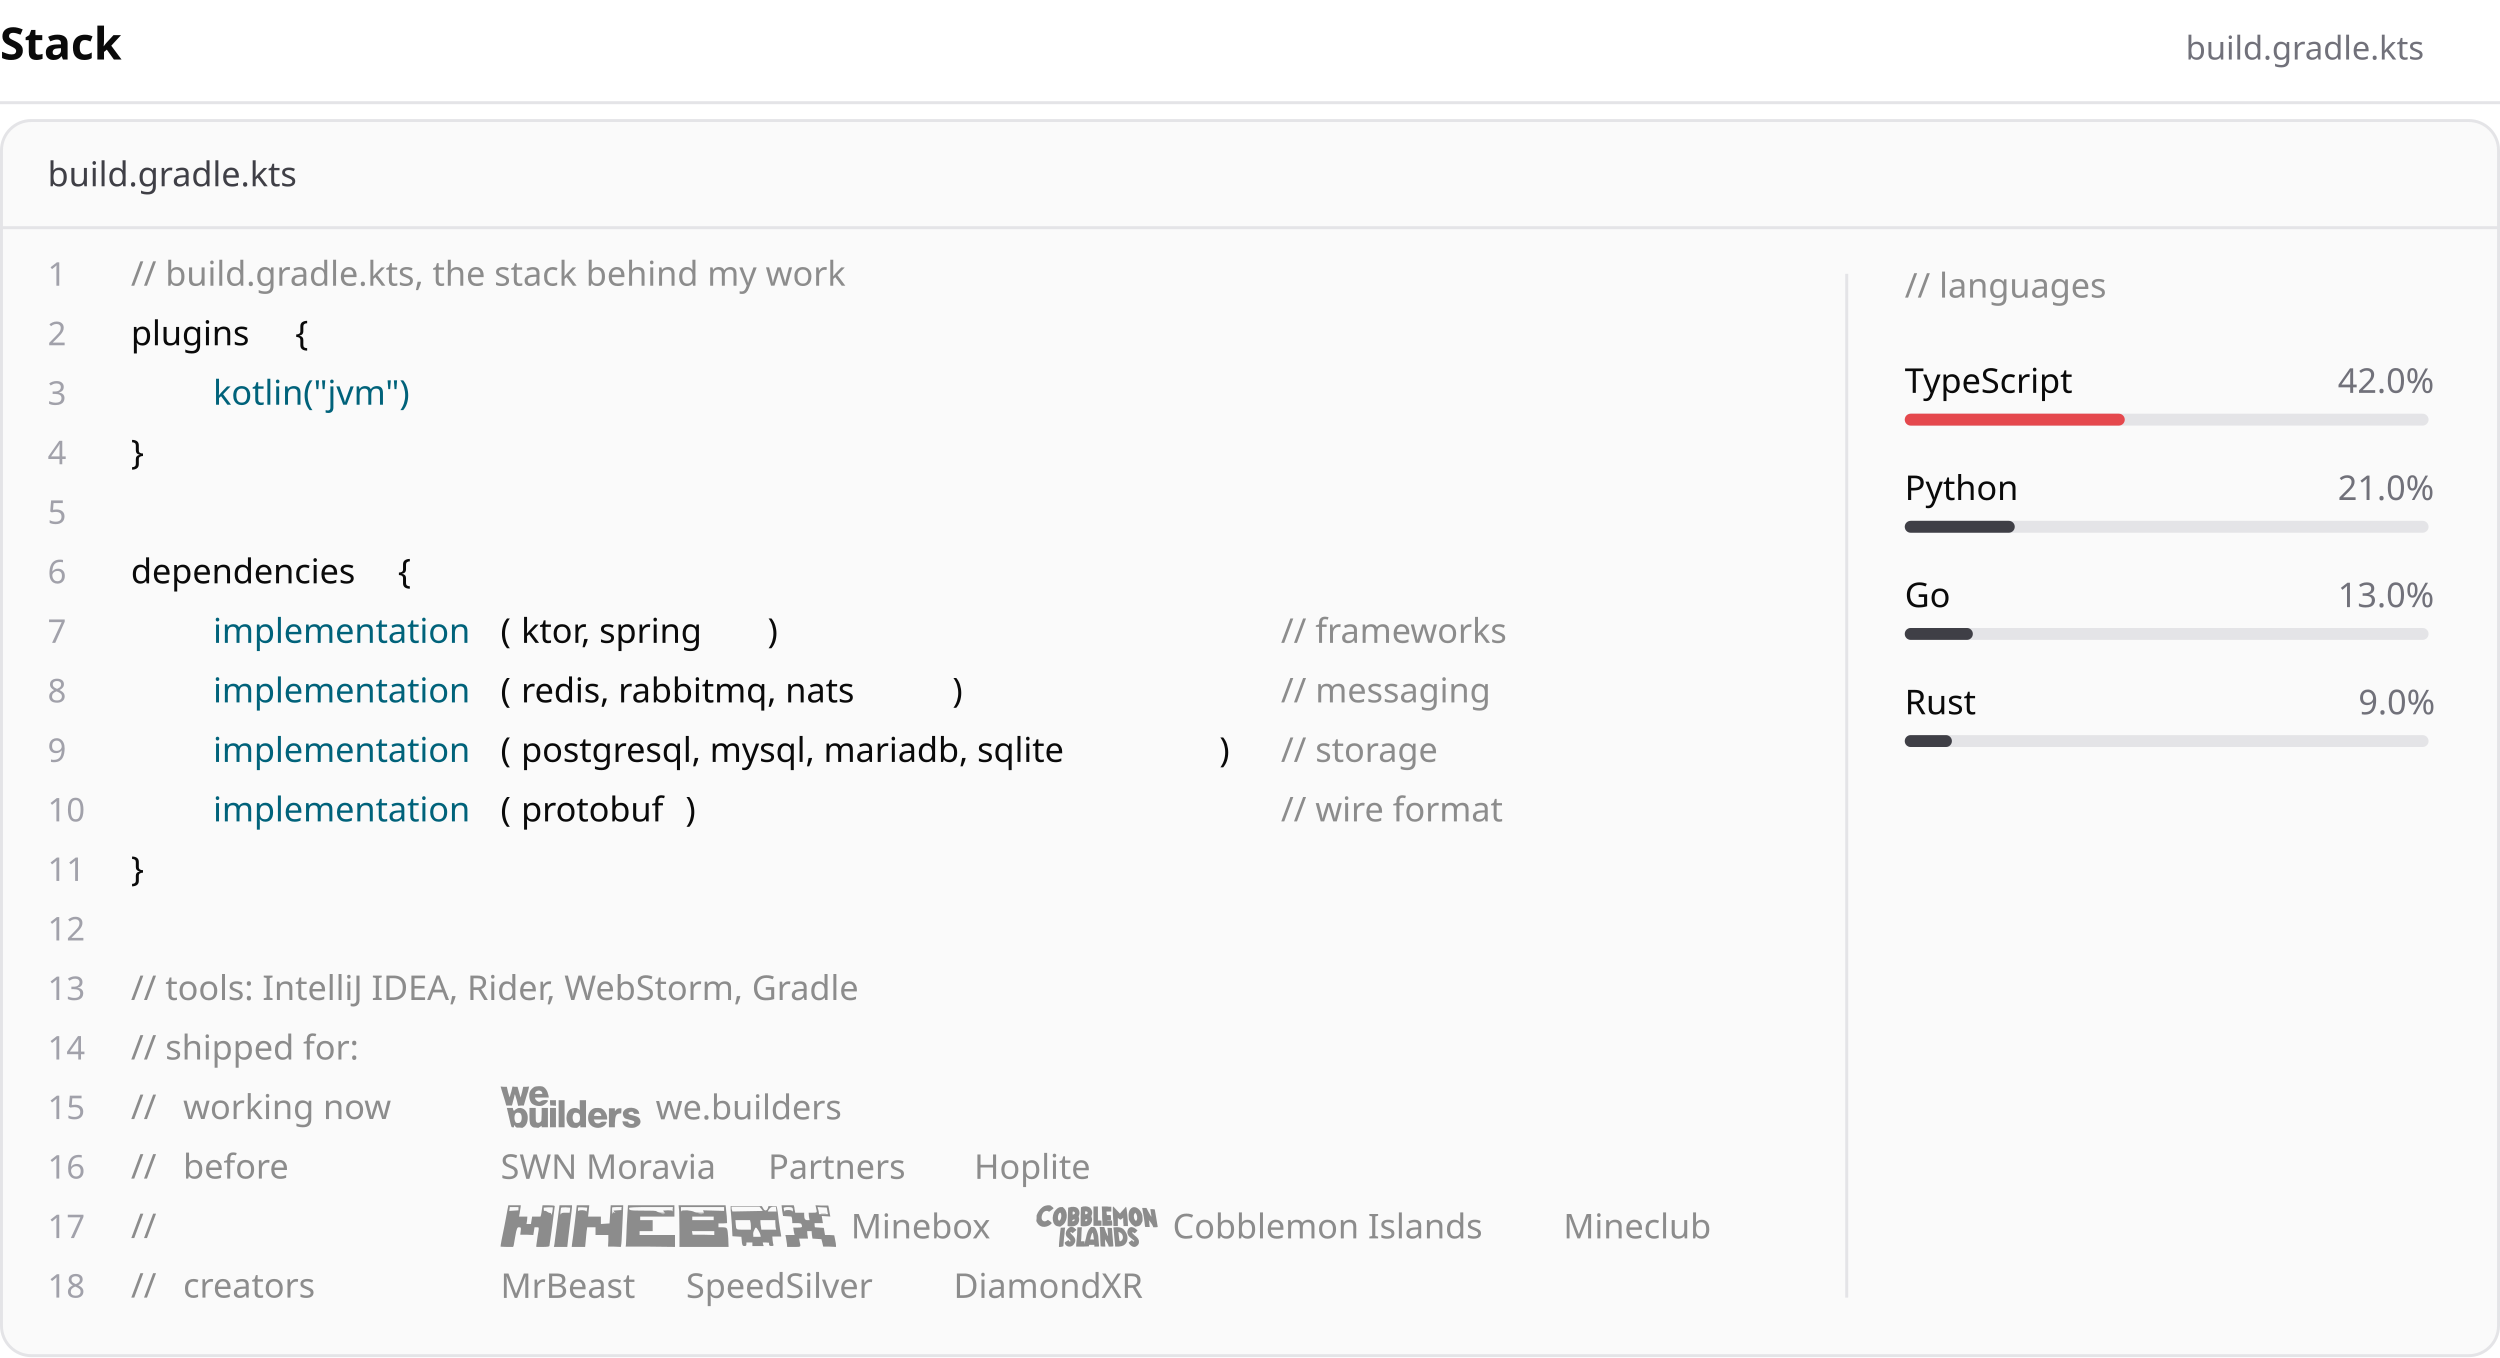
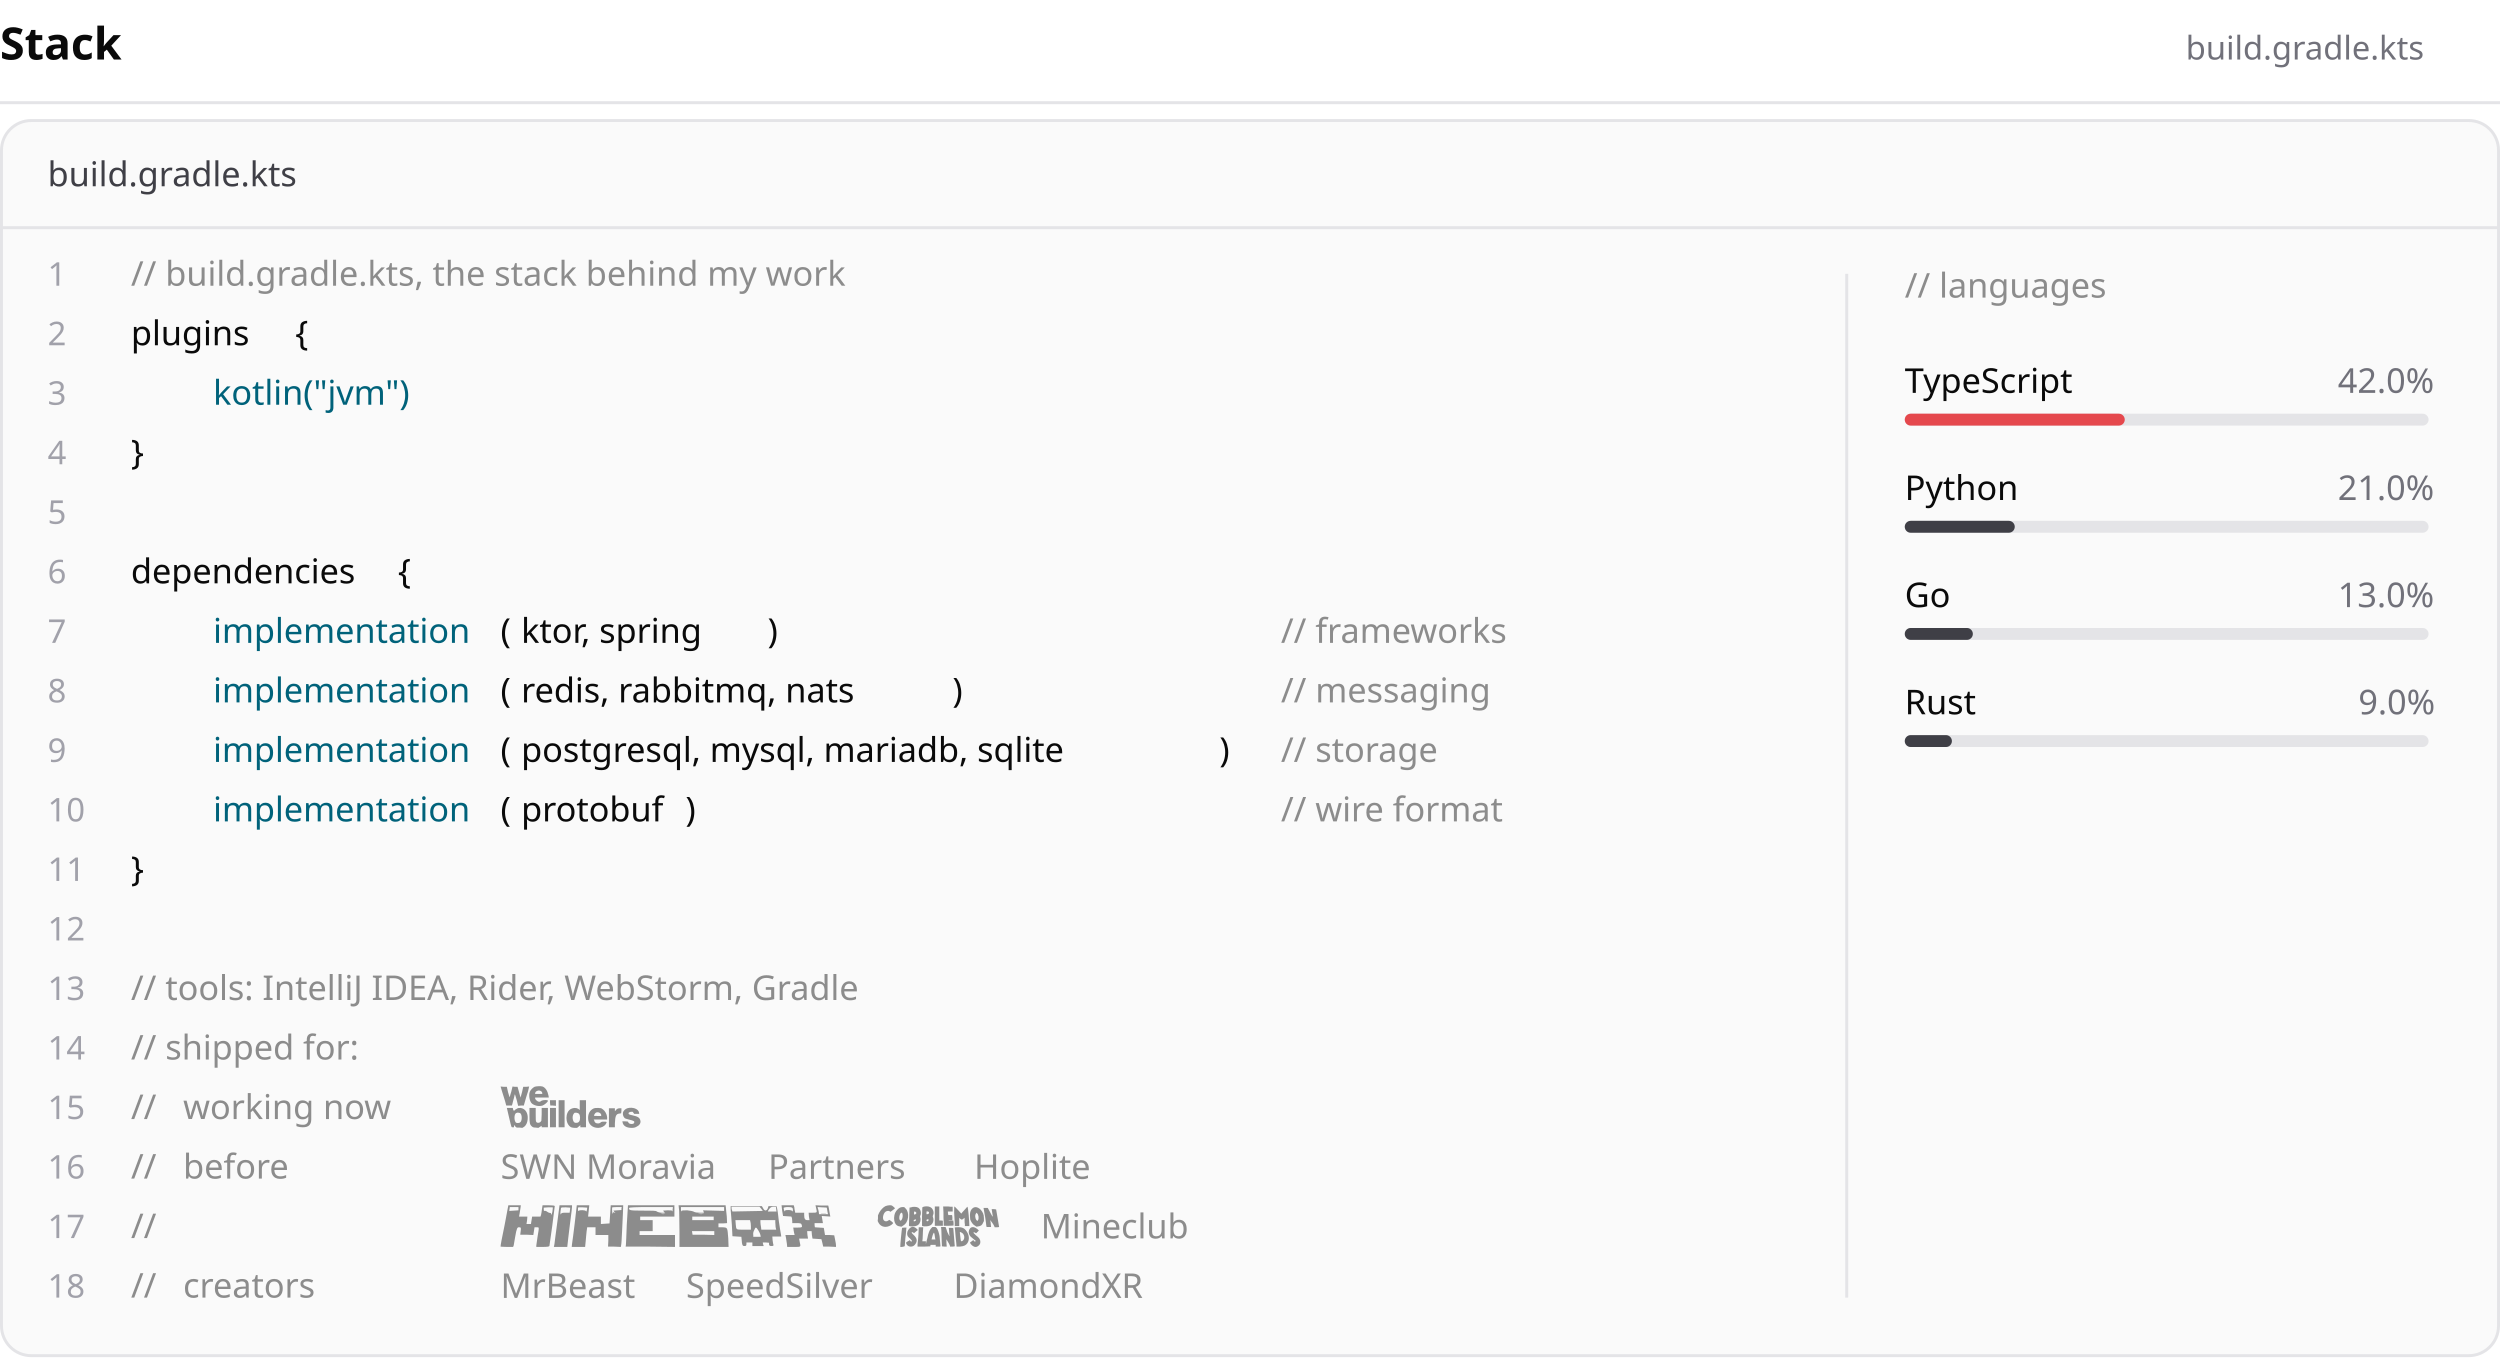
<svg xmlns="http://www.w3.org/2000/svg" width="840" height="456" viewBox="0 0 840 456" role="img">
  <defs>
-     <style>@font-face{font-family:"Geist";src:url(data:font/woff;sha256=468de3e990e484b53c9d82ea4ec833384daa09bece234237c42bffe1bcaabb05);font-weight:600;font-style:normal}@font-face{font-family:"Geist Mono";src:url(data:font/woff;sha256=8a13f3739d92a89276a868422a8b98ce0a7e0cdc4884b02e173662abdf96d1e9);font-weight:400;font-style:normal}</style>
+     <style>@font-face{font-family:"Geist";src:url(data:font/woff;sha256=468de3e990e484b53c9d82ea4ec833384daa09bece234237c42bffe1bcaabb05);font-weight:600;font-style:normal}@font-face{font-family:"Geist Mono";src:url(data:font/woff;sha256=1b813e39b52faaebbbe8e2921b4f0a1baa3b9be96a646405a429bcfb5d44bcdd);font-weight:400;font-style:normal}</style>
    <clipPath id="id0">
      <rect width="435.8" height="14" />
    </clipPath>
    <clipPath id="id1">
      <rect width="73.92" height="4" />
    </clipPath>
    <clipPath id="id2">
      <rect width="36.96" height="4" />
    </clipPath>
    <clipPath id="id3">
      <rect width="22.88" height="4" />
    </clipPath>
    <clipPath id="id4">
      <rect width="15.84" height="4" />
    </clipPath>
  </defs>
  <g>
    <g>
      <text xml:space="preserve" text-rendering="geometricPrecision" font-family="'Geist'" font-weight="600" font-size="15" fill="#0a0a0a">
        <tspan x="0 9.54 15.675 24.105 32.505" y="20">Stack</tspan>
      </text>
      <text xml:space="preserve" text-rendering="geometricPrecision" font-family="'Geist Mono'" font-weight="400" font-size="11" fill="#71717a">
        <tspan x="734.4 741 747.6 754.2 760.8 767.4 774 780.6 787.2 793.8 800.4 807 813.6 820.2 826.8 833.4" y="20">build.gradle.kts</tspan>
      </text>
      <rect x="0" y="34" width="840" height="1" fill="#e4e4e7" />
      <rect x="0.5" y="40.5" width="839" height="415" rx="10" fill="#fafafa" stroke="#e4e4e7" stroke-width="1" />
      <text xml:space="preserve" text-rendering="geometricPrecision" font-family="'Geist Mono'" font-weight="400" font-size="11.5" fill="#3f3f46">
        <tspan x="16 22.9 29.8 36.7 43.6 50.5 57.4 64.3 71.2 78.1 85 91.9 98.8 105.7 112.6 119.5" y="62.582">build.gradle.kts</tspan>
      </text>
      <rect x="0" y="76" width="840" height="1" fill="#e4e4e7" />
      <g>
        <text xml:space="preserve" text-rendering="geometricPrecision" font-family="'Geist Mono'" font-weight="400" font-size="11" fill="#a1a1aa">
          <tspan x="16" y="96">1</tspan>
        </text>
      </g>
      <g>
        <text xml:space="preserve" text-rendering="geometricPrecision" font-family="'Geist Mono'" font-weight="400" font-size="11" fill="#a1a1aa">
          <tspan x="16" y="116">2</tspan>
        </text>
      </g>
      <g>
        <text xml:space="preserve" text-rendering="geometricPrecision" font-family="'Geist Mono'" font-weight="400" font-size="11" fill="#a1a1aa">
          <tspan x="16" y="136">3</tspan>
        </text>
      </g>
      <g>
        <text xml:space="preserve" text-rendering="geometricPrecision" font-family="'Geist Mono'" font-weight="400" font-size="11" fill="#a1a1aa">
          <tspan x="16" y="156">4</tspan>
        </text>
      </g>
      <g>
        <text xml:space="preserve" text-rendering="geometricPrecision" font-family="'Geist Mono'" font-weight="400" font-size="11" fill="#a1a1aa">
          <tspan x="16" y="176">5</tspan>
        </text>
      </g>
      <g>
        <text xml:space="preserve" text-rendering="geometricPrecision" font-family="'Geist Mono'" font-weight="400" font-size="11" fill="#a1a1aa">
          <tspan x="16" y="196">6</tspan>
        </text>
      </g>
      <g>
        <text xml:space="preserve" text-rendering="geometricPrecision" font-family="'Geist Mono'" font-weight="400" font-size="11" fill="#a1a1aa">
          <tspan x="16" y="216">7</tspan>
        </text>
      </g>
      <g>
        <text xml:space="preserve" text-rendering="geometricPrecision" font-family="'Geist Mono'" font-weight="400" font-size="11" fill="#a1a1aa">
          <tspan x="16" y="236">8</tspan>
        </text>
      </g>
      <g>
        <text xml:space="preserve" text-rendering="geometricPrecision" font-family="'Geist Mono'" font-weight="400" font-size="11" fill="#a1a1aa">
          <tspan x="16" y="256">9</tspan>
        </text>
      </g>
      <g>
        <text xml:space="preserve" text-rendering="geometricPrecision" font-family="'Geist Mono'" font-weight="400" font-size="11" fill="#a1a1aa">
          <tspan x="16 22.6" y="276">10</tspan>
        </text>
      </g>
      <g>
        <text xml:space="preserve" text-rendering="geometricPrecision" font-family="'Geist Mono'" font-weight="400" font-size="11" fill="#a1a1aa">
          <tspan x="16 22.6" y="296">11</tspan>
        </text>
      </g>
      <g>
        <text xml:space="preserve" text-rendering="geometricPrecision" font-family="'Geist Mono'" font-weight="400" font-size="11" fill="#a1a1aa">
          <tspan x="16 22.6" y="316">12</tspan>
        </text>
      </g>
      <g>
        <text xml:space="preserve" text-rendering="geometricPrecision" font-family="'Geist Mono'" font-weight="400" font-size="11" fill="#a1a1aa">
          <tspan x="16 22.6" y="336">13</tspan>
        </text>
      </g>
      <g>
        <text xml:space="preserve" text-rendering="geometricPrecision" font-family="'Geist Mono'" font-weight="400" font-size="11" fill="#a1a1aa">
          <tspan x="16 22.6" y="356">14</tspan>
        </text>
      </g>
      <g>
        <text xml:space="preserve" text-rendering="geometricPrecision" font-family="'Geist Mono'" font-weight="400" font-size="11" fill="#a1a1aa">
          <tspan x="16 22.6" y="376">15</tspan>
        </text>
      </g>
      <g>
        <text xml:space="preserve" text-rendering="geometricPrecision" font-family="'Geist Mono'" font-weight="400" font-size="11" fill="#a1a1aa">
          <tspan x="16 22.6" y="396">16</tspan>
        </text>
      </g>
      <g>
        <text xml:space="preserve" text-rendering="geometricPrecision" font-family="'Geist Mono'" font-weight="400" font-size="11" fill="#a1a1aa">
          <tspan x="16 22.6" y="416">17</tspan>
        </text>
      </g>
      <g>
        <text xml:space="preserve" text-rendering="geometricPrecision" font-family="'Geist Mono'" font-weight="400" font-size="11" fill="#a1a1aa">
          <tspan x="16 22.6" y="436">18</tspan>
        </text>
      </g>
      <text xml:space="preserve" text-rendering="geometricPrecision" font-family="'Geist Mono'" font-weight="400" font-size="11.5" fill="#8c8c8c">
        <tspan x="44 50.9 57.8 64.7 71.6 78.5 85.4 92.3 99.2 106.1 113 119.9 126.8 133.7 140.6 147.5 154.4 161.3 168.2 175.1 182 188.9 195.8 202.7 209.6 216.5 223.4 230.3 237.2 244.1 251 257.9 264.8 271.7 278.6 285.5 292.4 299.3 306.2 313.1 320 326.9 333.8 340.7 347.6" y="96">// build.gradle.kts, the stack behind my work</tspan>
      </text>
      <g>
        <text xml:space="preserve" text-rendering="geometricPrecision" font-family="'Geist Mono'" font-weight="400" font-size="11.5" fill="#0a0a0a">
          <tspan x="44 50.9 57.8 64.7 71.6 78.5 85.4" y="116">plugins</tspan>
        </text>
        <text xml:space="preserve" text-rendering="geometricPrecision" font-family="'Geist Mono'" font-weight="400" font-size="11.5" fill="#0a0a0a">
          <tspan x="99.2" y="116">{</tspan>
        </text>
        <text xml:space="preserve" text-rendering="geometricPrecision" font-family="'Geist Mono'" font-weight="400" font-size="11.5" fill="#00627a">
          <tspan x="71.6 78.5 85.4 92.3 99.2 106.1 113 119.9 126.8 133.7 140.6 147.5 154.4" y="135.999">kotlin("jvm")</tspan>
        </text>
        <text xml:space="preserve" text-rendering="geometricPrecision" font-family="'Geist Mono'" font-weight="400" font-size="11.5" fill="#0a0a0a">
          <tspan x="44" y="156.001">}</tspan>
        </text>
      </g>
      <g>
        <text xml:space="preserve" text-rendering="geometricPrecision" font-family="'Geist Mono'" font-weight="400" font-size="11.5" fill="#0a0a0a">
          <tspan x="44 50.9 57.8 64.7 71.6 78.5 85.4 92.3 99.2 106.1 113 119.9" y="196.001">dependencies</tspan>
        </text>
        <text xml:space="preserve" text-rendering="geometricPrecision" font-family="'Geist Mono'" font-weight="400" font-size="11.5" fill="#0a0a0a">
          <tspan x="133.7" y="196.001">{</tspan>
        </text>
        <g>
          <text xml:space="preserve" text-rendering="geometricPrecision" font-family="'Geist Mono'" font-weight="400" font-size="11.5" fill="#00627a">
            <tspan x="71.6 78.5 85.4 92.3 99.2 106.1 113 119.9 126.8 133.7 140.6 147.5 154.4 161.3" y="216.001">implementation</tspan>
          </text>
          <text xml:space="preserve" text-rendering="geometricPrecision" font-family="'Geist Mono'" font-weight="400" font-size="11.5" fill="#0a0a0a">
            <tspan x="168.2" y="216.001">(</tspan>
          </text>
          <text xml:space="preserve" text-rendering="geometricPrecision" font-family="'Geist Mono'" font-weight="400" font-size="11.5" fill="#0a0a0a">
            <tspan x="175.1 182 188.9 195.8 202.7 209.6 216.5 223.4 230.3 237.2 244.1 251" y="216.001">ktor, spring</tspan>
          </text>
          <text xml:space="preserve" text-rendering="geometricPrecision" font-family="'Geist Mono'" font-weight="400" font-size="11.5" fill="#0a0a0a">
            <tspan x="257.9" y="216.001">)</tspan>
          </text>
          <text xml:space="preserve" text-rendering="geometricPrecision" font-family="'Geist Mono'" font-weight="400" font-size="11.5" fill="#8c8c8c">
            <tspan x="430.4 437.3 444.2 451.1 458 464.9 471.8 478.7 485.6 492.5 499.4 506.3 513.2" y="216.001">// frameworks</tspan>
          </text>
        </g>
        <g>
          <text xml:space="preserve" text-rendering="geometricPrecision" font-family="'Geist Mono'" font-weight="400" font-size="11.5" fill="#00627a">
            <tspan x="71.6 78.5 85.4 92.3 99.2 106.1 113 119.9 126.8 133.7 140.6 147.5 154.4 161.3" y="236.001">implementation</tspan>
          </text>
          <text xml:space="preserve" text-rendering="geometricPrecision" font-family="'Geist Mono'" font-weight="400" font-size="11.5" fill="#0a0a0a">
            <tspan x="168.2" y="236.001">(</tspan>
          </text>
          <text xml:space="preserve" text-rendering="geometricPrecision" font-family="'Geist Mono'" font-weight="400" font-size="11.5" fill="#0a0a0a">
            <tspan x="175.1 182 188.9 195.8 202.7 209.6 216.5 223.4 230.3 237.2 244.1 251 257.9 264.8 271.7 278.6 285.5 292.4 299.3 306.2 313.1" y="236.001">redis, rabbitmq, nats</tspan>
          </text>
          <text xml:space="preserve" text-rendering="geometricPrecision" font-family="'Geist Mono'" font-weight="400" font-size="11.5" fill="#0a0a0a">
            <tspan x="320" y="236.001">)</tspan>
          </text>
          <text xml:space="preserve" text-rendering="geometricPrecision" font-family="'Geist Mono'" font-weight="400" font-size="11.5" fill="#8c8c8c">
            <tspan x="430.4 437.3 444.2 451.1 458 464.9 471.8 478.7 485.6 492.5 499.4 506.3" y="236.001">// messaging</tspan>
          </text>
        </g>
        <g>
          <text xml:space="preserve" text-rendering="geometricPrecision" font-family="'Geist Mono'" font-weight="400" font-size="11.5" fill="#00627a">
            <tspan x="71.6 78.5 85.4 92.3 99.2 106.1 113 119.9 126.8 133.7 140.6 147.5 154.4 161.3" y="256.001">implementation</tspan>
          </text>
          <text xml:space="preserve" text-rendering="geometricPrecision" font-family="'Geist Mono'" font-weight="400" font-size="11.5" fill="#0a0a0a">
            <tspan x="168.2" y="256.001">(</tspan>
          </text>
          <text xml:space="preserve" text-rendering="geometricPrecision" font-family="'Geist Mono'" font-weight="400" font-size="11.5" fill="#0a0a0a">
            <tspan x="175.1 182 188.9 195.8 202.7 209.6 216.5 223.4 230.3 237.2 244.1 251 257.9 264.8 271.7 278.6 285.5 292.4 299.3 306.2 313.1 320 326.9 333.8 340.7 347.6 354.5 361.4 368.3 375.2 382.1 389 395.9 402.8" y="256.001">postgresql, mysql, mariadb, sqlite</tspan>
          </text>
          <text xml:space="preserve" text-rendering="geometricPrecision" font-family="'Geist Mono'" font-weight="400" font-size="11.5" fill="#0a0a0a">
            <tspan x="409.7" y="256.001">)</tspan>
          </text>
          <text xml:space="preserve" text-rendering="geometricPrecision" font-family="'Geist Mono'" font-weight="400" font-size="11.5" fill="#8c8c8c">
            <tspan x="430.4 437.3 444.2 451.1 458 464.9 471.8 478.7 485.6 492.5" y="256.001">// storage</tspan>
          </text>
        </g>
        <g>
          <text xml:space="preserve" text-rendering="geometricPrecision" font-family="'Geist Mono'" font-weight="400" font-size="11.5" fill="#00627a">
            <tspan x="71.6 78.5 85.4 92.3 99.2 106.1 113 119.9 126.8 133.7 140.6 147.5 154.4 161.3" y="276.001">implementation</tspan>
          </text>
          <text xml:space="preserve" text-rendering="geometricPrecision" font-family="'Geist Mono'" font-weight="400" font-size="11.5" fill="#0a0a0a">
            <tspan x="168.2" y="276.001">(</tspan>
          </text>
          <text xml:space="preserve" text-rendering="geometricPrecision" font-family="'Geist Mono'" font-weight="400" font-size="11.5" fill="#0a0a0a">
            <tspan x="175.1 182 188.9 195.8 202.7 209.6 216.5 223.4" y="276.001">protobuf</tspan>
          </text>
          <text xml:space="preserve" text-rendering="geometricPrecision" font-family="'Geist Mono'" font-weight="400" font-size="11.5" fill="#0a0a0a">
            <tspan x="230.3" y="276.001">)</tspan>
          </text>
          <text xml:space="preserve" text-rendering="geometricPrecision" font-family="'Geist Mono'" font-weight="400" font-size="11.5" fill="#8c8c8c">
            <tspan x="430.4 437.3 444.2 451.1 458 464.9 471.8 478.7 485.6 492.5 499.4 506.3 513.2 520.1" y="276.001">// wire format</tspan>
          </text>
        </g>
        <text xml:space="preserve" text-rendering="geometricPrecision" font-family="'Geist Mono'" font-weight="400" font-size="11.5" fill="#0a0a0a">
          <tspan x="44" y="296.001">}</tspan>
        </text>
      </g>
      <g>
        <text xml:space="preserve" text-rendering="geometricPrecision" font-family="'Geist Mono'" font-weight="400" font-size="11.5" fill="#8c8c8c">
          <tspan x="44 50.9 57.8 64.7 71.6 78.5 85.4 92.3 99.2 106.1 113 119.9 126.8 133.7 140.6 147.5 154.4 161.3 168.2 175.1 182 188.9 195.8 202.7 209.6 216.5 223.4 230.3 237.2 244.1 251 257.9 264.8 271.7 278.6 285.5 292.4 299.3 306.2 313.1 320 326.9 333.8 340.7 347.6 354.5 361.4 368.3" y="336.001">// tools: IntelliJ IDEA, Rider, WebStorm, Gradle</tspan>
        </text>
      </g>
      <g>
        <text xml:space="preserve" text-rendering="geometricPrecision" font-family="'Geist Mono'" font-weight="400" font-size="11.5" fill="#8c8c8c">
          <tspan x="44 50.9 57.8 64.7 71.6 78.5 85.4 92.3 99.2 106.1 113 119.9 126.8 133.7 140.6" y="356.001">// shipped for:</tspan>
        </text>
        <g>
          <g>
            <text xml:space="preserve" text-rendering="geometricPrecision" font-family="'Geist Mono'" font-weight="400" font-size="11.5" fill="#8c8c8c">
              <tspan x="44 50.9 57.8 64.7 71.6 78.5 85.4 92.3 99.2 106.1 113 119.9 126.8 133.7 140.6 147.5" y="376.001">//   working now</tspan>
            </text>
            <g transform="translate(168.2 365.018)" clip-path="url(#id0)">
              <g transform="translate(0 -0.05)">
                <path d="M11.4 0.2C11.9 0 13.5 -0.1 14.1 0.1C15.1 0.5 15.8 1.6 16.1 3.2L16.2 3.8L13.9 3.8L11.6 3.8L11.6 4.1C11.6 4.2 11.8 4.6 12.1 4.8C12.6 5.3 13.2 5.4 13.7 4.9C14.2 4.6 15.9 4.5 15.9 4.9C15.9 5.3 14.8 6.2 14.1 6.5C12.8 6.9 11.2 6.5 10.4 5.7C9.7 4.9 9.4 3 9.8 1.9C10.1 1.2 10.8 0.5 11.4 0.2ZM0.5 1.8L0 0.1L1 0.2L2.1 0.2L2.5 2C2.8 3 3 3.8 3.1 3.6C3.1 3.5 3.3 2.7 3.6 1.8L4 0.1L4.8 0.2L5.7 0.2L6.2 2C6.4 2.9 6.7 3.7 6.7 3.8C6.7 3.8 6.9 3 7.2 2L7.6 0.2L8.6 0.2L9.6 0.1L9.5 0.5C9.5 0.8 9.1 2.2 8.6 3.7L7.8 6.5L6.8 6.5L5.9 6.6L5.4 4.6C5.1 3.5 4.8 2.7 4.8 2.7C4.8 2.7 4.6 3.2 4.5 3.9C4.3 4.5 4.1 5.4 4 5.8L3.8 6.5L2.8 6.5L1.9 6.5L1.5 5C1.2 4.1 0.8 2.7 0.5 1.8ZM12.5 1.5C12 1.6 11.6 2 11.6 2.4L11.6 2.6L12.8 2.6L14 2.6L14 2.4C14 1.7 13.2 1.3 12.5 1.5ZM16.6 5.6L16.6 4.7L17.6 4.7L18.6 4.7L18.6 5.6L18.6 6.6L17.6 6.5L16.7 6.5L16.6 5.6ZM19.5 9.2L19.5 4.7L20.5 4.7L21.5 4.7L21.5 9.2L21.5 13.8L20.5 13.8L19.5 13.8L19.5 9.2ZM26.6 6.3L26.6 4.7L27.7 4.7L28.7 4.7L28.7 9.2L28.7 13.8L27.7 13.8L26.8 13.8L26.8 13.4L26.8 13.1L26.3 13.5L25.7 14L24.9 14C24.5 14 24 13.9 23.7 13.8C21.6 12.7 21.6 8.6 23.7 7.6C24.5 7.2 25.4 7.2 26.1 7.6L26.6 8L26.6 6.3ZM2.8 10.3L2.1 7.3L3.1 7.3L4.1 7.3L4.2 7.8C4.4 8.3 4.5 8.4 4.7 8.1C4.8 8 5.1 7.7 5.4 7.6C5.8 7.3 6.1 7.3 6.7 7.3C8.3 7.5 9.3 9 9.1 11.1C9 12.2 8.6 13.2 7.8 13.7L7.3 14L6.4 13.9L5.4 13.9L4.9 13.5L4.5 13L4.5 13.4L4.5 13.8L4.1 13.8C3.6 13.8 3.7 14.1 2.8 10.3ZM9.7 9.8L9.7 7.3L10.8 7.3L11.8 7.3L11.8 9.5C11.8 11.2 11.8 11.8 12 12C12.2 12.4 13 12.4 13.4 12L13.7 11.6L13.8 9.5L13.8 7.3L14.8 7.3L15.9 7.3L15.9 10.6L15.9 13.8L14.8 13.8L13.8 13.8L13.8 13.5L13.8 13.3L13.3 13.6L12.7 14L11.8 13.9C11.1 13.9 10.8 13.8 10.5 13.5C9.8 12.9 9.7 12.4 9.7 9.8ZM16.6 10.6L16.6 7.3L17.6 7.3L18.6 7.3L18.6 10.6L18.6 13.8L17.6 13.8L16.6 13.8L16.6 10.6ZM31.2 7.5C31.7 7.3 32 7.3 32.8 7.3L33.8 7.4L34.4 7.8C35.1 8.3 35.7 9.4 35.8 10.4L35.8 11.2L33.6 11.2L31.3 11.2L31.5 11.6C31.5 11.9 31.8 12.2 31.9 12.3C32.4 12.6 33.2 12.6 33.6 12.2C33.8 12 34 11.9 34.7 11.9C35.8 11.9 35.8 12 35.3 12.8C34.8 13.5 33.8 14 32.8 14C30.7 14 29.4 12.7 29.4 10.7C29.4 9.2 30 8.1 31.2 7.5ZM42.6 7.4C44.3 6.9 46.3 7.6 46.5 8.8L46.6 9.3L45.8 9.3L44.9 9.3L44.6 8.9L44.4 8.6L43.8 8.6C43.1 8.7 42.8 9 43.1 9.4C43.2 9.5 43.8 9.7 44.4 9.8C46.2 10.2 46.8 10.6 47 11.7C47.1 12.5 46.6 13.2 45.7 13.6C45.2 13.9 44.8 14 44 14C42.3 14 41.2 13.3 41 12.2L40.9 11.8L41.8 11.8C42.4 11.8 42.8 11.9 42.8 11.9C42.8 12 42.9 12.2 43.1 12.4C43.5 12.8 44.6 12.8 44.8 12.4C45.2 11.8 44.8 11.6 43.1 11.2C42.6 11.1 42.1 10.9 41.8 10.8C41.3 10.4 41 9.7 41.1 8.9C41.2 8.3 41.9 7.6 42.6 7.4ZM36.4 10.6L36.4 7.4L37.4 7.4L38.4 7.4L38.4 7.9L38.4 8.4L38.7 8.1C39 7.6 39.5 7.4 40.1 7.4L40.6 7.4L40.6 8.3L40.5 9.1L39.9 9.2C38.8 9.3 38.5 10 38.4 12.5L38.4 13.8L37.4 13.8L36.4 13.8L36.4 10.6ZM32 8.9C31.7 9.1 31.3 9.8 31.4 9.9C31.4 10 32 10 32.6 10L33.8 10L33.8 9.7C33.8 9 32.7 8.5 32 8.9ZM5.3 9C4.4 9.3 4.5 12 5.3 12.3C5.6 12.4 6.2 12.4 6.5 12.2C7.3 11.8 7.3 9.4 6.5 9C6.2 8.9 5.6 8.8 5.3 9ZM24.6 9.2C24.2 9.7 24.1 10.6 24.3 11.3C24.5 12.1 24.9 12.4 25.5 12.3C26.3 12.3 26.7 11.7 26.7 10.6C26.7 9.5 26.3 9 25.5 8.9L24.9 8.9L24.6 9.2Z" fill="#8c8c8c" />
-                 <text xml:space="preserve" text-rendering="geometricPrecision" font-family="'Geist Mono'" font-weight="400" font-size="11.5" fill="#8c8c8c">
-                   <tspan x="52.1 59 65.9 72.8 79.7 86.6 93.5 100.4 107.3 114.2 121.1" y="11.132">we.builders</tspan>
-                 </text>
              </g>
            </g>
          </g>
          <g>
            <text xml:space="preserve" text-rendering="geometricPrecision" font-family="'Geist Mono'" font-weight="400" font-size="11.5" fill="#8c8c8c">
              <tspan x="44 50.9 57.8 64.7 71.6 78.5 85.4 92.3 99.2 106.1 113" y="396.001">//   before</tspan>
            </text>
            <g transform="translate(168.2 385.018)" clip-path="url(#id0)">
              <g transform="translate(0 0.1)">
                <text xml:space="preserve" text-rendering="geometricPrecision" font-family="'Geist Mono'" font-weight="400" font-size="11.5" fill="#8c8c8c">
                  <tspan x="0 6.9 13.8 20.7 27.6 34.5 41.4 48.3 55.2 62.1 69" y="10.982">SWN Moravia</tspan>
                </text>
              </g>
              <g transform="translate(89.9 0.1)">
                <text xml:space="preserve" text-rendering="geometricPrecision" font-family="'Geist Mono'" font-weight="400" font-size="11.5" fill="#8c8c8c">
                  <tspan x="0 6.9 13.8 20.7 27.6 34.5 41.4 48.3" y="10.982">Partners</tspan>
                </text>
              </g>
              <g transform="translate(159.1 0.1)">
                <text xml:space="preserve" text-rendering="geometricPrecision" font-family="'Geist Mono'" font-weight="400" font-size="11.5" fill="#8c8c8c">
                  <tspan x="0 6.9 13.8 20.7 27.6 34.5 41.4" y="10.982">Hoplite</tspan>
                </text>
              </g>
            </g>
          </g>
          <g>
            <text xml:space="preserve" text-rendering="geometricPrecision" font-family="'Geist Mono'" font-weight="400" font-size="11.5" fill="#8c8c8c">
              <tspan x="44 50.9 57.8 64.7 71.6" y="416.001">//   </tspan>
            </text>
            <g transform="translate(168.2 405.018)" clip-path="url(#id0)">
              <g transform="translate(0 -0.05)">
                <path d="M1.3 6.9L2.6 0L4.7 0L6.8 0L6.7 0.8C6.6 1.3 6.5 2.1 6.4 2.7L6.2 3.8L7.6 3.8L9 3.8L8.9 5L8.7 6.3L9.5 6.3L10.2 6.3L10.4 5L10.6 3.8L12 3.8L13.4 3.8L13.6 3.2C13.7 2.9 13.8 2 13.9 1.3L14.1 0L16.1 0C17.5 0 18.2 0.1 18.2 0.3C18.2 0.8 16.5 13.4 16.4 13.7C16.3 13.9 15.6 14 14.1 14L12 14L12 13.5C12 13.3 12.2 12 12.4 10.7C13 7.1 13 7.4 12.1 7.4L11.4 7.4L11.2 8.7L11 10L8.8 9.9L6.6 9.9L6.7 9.1C6.9 7.6 6.9 7.4 6.3 7.4C5.6 7.3 5.4 7.7 4.9 10.6C4.7 12 4.4 13.3 4.4 13.5L4.2 14L2.2 14C1 14 0.1 13.9 0 13.9C-0.1 13.8 0.5 10.7 1.3 6.9ZM19 6.1L19.8 0L21.9 0L24 0L24 0.5C24 0.7 23.8 2.6 23.5 4.8C23.2 6.9 22.9 9.8 22.7 11.3L22.4 14L20.2 14L17.9 14L18.1 13C18.1 12.5 18.6 9.4 19 6.1ZM24.9 6.1L25.6 0L27.7 0L29.8 0L29.6 1.9L29.4 3.8L31.6 3.8L33.7 3.8L33.7 5L33.7 6.3L35.1 6.2L36.6 6.1L36.8 3.1L37 0L39.1 0L41.2 0L41.1 2.7C41 4.2 40.9 7.1 40.8 9.1C40.7 11.2 40.6 13.1 40.5 13.4L40.4 14L38.2 13.9L36.1 13.9L36.2 11.9L36.2 10L34.1 10L31.9 10L31.9 8.7L31.9 7.4L30.5 7.4L29.1 7.4L28.9 8.8C28.8 9.5 28.7 11 28.6 12L28.4 14L26.2 14L23.9 14L24 13C24.1 12.5 24.5 9.4 24.9 6.1ZM42.4 6.5L42.8 0L50.6 0L58.4 0L58.4 1.9L58.4 3.8L52.6 3.8L46.9 3.8L46.9 4.4L46.9 5L49 5L51.1 5L51.1 6.9L51.1 8.7L48.9 8.7L46.7 8.7L46.7 9.4L46.7 10L52.6 10L58.6 10L58.6 12L58.6 14L50.3 13.9L42 13.9L42.1 13.4C42.1 13.2 42.3 10.1 42.4 6.5ZM60 1.9L59.8 0L67.7 0L75.6 0L75.7 0.8C75.7 1.3 75.9 2.6 76 3.8L76.1 6L74.7 6.1L73.2 6.1L73.2 6.8L73.2 7.4L74.6 7.4C76.3 7.5 76.2 7.4 76.5 11.2L76.6 14L68.4 14L60.1 14L60.1 8.9C60.1 6.1 60 3 60 1.9ZM94.6 1.8L94.4 0L96.4 0L98.5 0L98.7 0.7C98.7 1.1 98.8 1.6 98.9 2L99 2.5L100.5 2.5L102 2.5L102 3.2C102 4.6 102.3 5 103.1 5L103.8 5L103.6 3.8L103.5 2.5L104.9 2.5C106.4 2.5 106.4 2.5 106 0.9L105.8 0L107.9 0.1L110.1 0.1L110.3 1C110.4 1.5 110.5 2.3 110.6 2.8L110.8 3.8L109.4 3.7L107.9 3.6L108.1 4.8L108.3 6L106.9 6L105.5 6L105.5 6.7L105.6 7.4L107.1 7.5L108.6 7.6L108.8 8.8L109 10L110.6 10L112.1 10.1L112.4 11.6C112.6 12.4 112.7 13.3 112.7 13.6L112.7 14L110.5 13.9L108.4 13.9L108.1 12.6L107.8 11.4L106.3 11.3L104.8 11.2L104.6 10L104.5 8.7L103.7 8.7L103 8.7L103.1 10L103.3 11.2L101.8 11.2L100.3 11.2L100.5 12.3C100.9 14.1 101 14 98.5 14L96.3 14L96.2 13C96.1 12.4 96 11.5 95.9 11L95.7 10L97.2 10L98.8 10L98.6 9.2C98.5 8.7 98.4 8.2 98.4 7.9L98.3 7.5L99.8 7.5C101.3 7.5 101.5 7.4 101.1 6.4C101 6.1 100.6 6 99.5 6L98 6L98 5.4C98 5.1 97.9 4.6 97.9 4.3L97.7 3.8L96.3 3.7L94.9 3.6L94.6 1.8ZM77.3 1.5L77.3 0.3L82.6 0.3L87.8 0.3L88.2 1C88.7 2 89.4 2 89.8 1L90 0.3L91.4 0.3L92.7 0.3L92.9 1C93 1.3 93.3 3.3 93.5 5.4C93.8 7.4 94.1 9.4 94.2 9.8L94.3 10.5L92.8 10.5L91.3 10.5L91.4 11.8C91.5 12.5 91.6 13.2 91.7 13.4C91.7 13.6 91.5 13.7 91 13.7C90.5 13.7 90.3 13.6 90.2 13.2L90.2 12.6L89.1 12.5L88.1 12.5L88.2 13.1L88.4 13.7L86.5 13.7L84.6 13.7L84.6 13.1L84.6 12.5L83.6 12.5L82.6 12.5L82.6 13.1C82.6 13.6 82.4 13.7 81.9 13.7C81.3 13.7 81.1 13.4 81 11.6L80.9 10.6L79.4 10.5L77.9 10.4L77.7 6.5C77.5 4.4 77.4 2.1 77.3 1.5ZM3 1.3L2.9 1.9L4.5 1.8L6 1.7L6 1.2L6 0.6L4.5 0.6L3.1 0.6L3 1.3ZM15.9 0.7L14.5 0.8L14.5 1.4C14.5 1.8 14.6 2 14.7 1.9C14.9 1.8 15.3 1.9 15.7 2.2C16.1 2.5 16.5 2.6 16.7 2.6C16.8 2.5 17 2.7 17 3.1C17.1 3.4 17.2 3 17.4 2.2C17.5 1.4 17.6 0.7 17.5 0.7C17.4 0.7 16.7 0.7 15.9 0.7ZM20.3 0.9C20.3 1 20.2 1.6 20.1 2.3C20.1 3.1 20.1 3.3 20.3 2.9C20.4 2.6 20.8 2.5 21.8 2.5L23.2 2.5L23.3 1.7L23.4 0.8L21.9 0.7C21 0.7 20.4 0.7 20.3 0.9ZM26.1 0.7C26 0.8 26 1.1 26 1.5C26 1.8 26.1 2 26.2 1.9C26.5 1.5 28.6 1.6 28.7 2C28.8 2.2 28.9 2.1 29 1.6L29.1 0.8L27.6 0.7C26.8 0.7 26.1 0.7 26.1 0.7ZM37.5 0.7C37.5 0.8 37.4 1.4 37.5 2.1C37.5 2.8 37.5 3.1 37.6 2.8C37.7 2.4 37.8 2.3 38.1 2.4L38.6 2.6L38.2 2.2L37.9 1.8L39.2 1.7L40.6 1.6L40.6 1.1L40.7 0.6L39.2 0.6C38.3 0.6 37.6 0.7 37.5 0.7ZM43.2 0.9C43 1.7 43.5 1.8 47.7 1.8C51.1 1.8 52.2 1.8 52.5 2.1C52.8 2.3 53.5 2.5 54.1 2.5L55.2 2.5L54.9 2.2L54.6 1.8L56.1 1.7C57.3 1.7 57.6 1.7 57.7 2C57.8 2.2 57.8 2 57.8 1.5L57.9 0.6L50.6 0.6C45.2 0.6 43.3 0.7 43.2 0.9ZM60.6 1.5C60.7 2 60.7 2.2 60.8 2C60.9 1.7 61.2 1.7 62.7 1.7C63.7 1.8 64.7 2 65 2.2C65.3 2.4 66.1 2.5 66.9 2.5L68.3 2.5L68.2 2.1L68 1.7L71.6 1.8L75.1 1.9L75.1 1.3L75.1 0.6L67.9 0.6L60.6 0.6L60.6 1.5ZM77.6 1C77.6 1.2 77.7 1.6 77.8 1.8L77.9 2.1L83 2L88.1 1.9L87.6 1.2L87 0.5L82.3 0.5L77.6 0.5L77.6 1ZM90.3 1.2C90 1.6 89.8 2 89.8 2.1C89.8 2.1 90.4 2.1 91.2 2.1L92.7 2.1L92.6 1.3L92.5 0.5L91.7 0.5C91 0.5 90.7 0.7 90.3 1.2ZM95.1 0.9C95.1 1.4 95.5 2.4 95.5 2C95.5 1.7 95.8 1.6 96.7 1.6C97.5 1.6 97.9 1.8 98.1 2C98.2 2.3 98.2 2.2 98.2 1.8C98.3 0.8 98 0.6 96.5 0.6C95.7 0.6 95 0.8 95.1 0.9ZM106.6 1C106.7 1.2 106.8 1.8 106.9 2.2L107 3L108.5 3L110 3L109.8 2C109.7 1.4 109.6 0.9 109.6 0.8C109.6 0.8 108.8 0.7 108 0.7L106.5 0.6L106.6 1ZM107.8 2.7C107.4 2.6 107.7 2.6 108.5 2.6C109.2 2.6 109.6 2.6 109.2 2.7C108.8 2.7 108.2 2.7 107.8 2.7ZM54 2.9C54.3 3 54.9 3 55.2 2.9C55.5 2.9 55.2 2.8 54.5 2.8C53.8 2.8 53.6 2.9 54 2.9ZM66.5 2.9C67 3 67.7 3 68.2 2.9C68.6 2.9 68.2 2.8 67.4 2.8C66.5 2.8 66.1 2.9 66.5 2.9ZM64.4 4.4L64.4 5L68 5L71.6 5L71.6 4.4L71.6 3.8L68 3.8L64.4 3.8L64.4 4.4ZM79 6.3C79.2 8.3 79 8.2 81.7 8.2L84.1 8.2L84.1 7C84.1 6.3 84 5.6 83.9 5.4L83.8 5L81.3 5L78.9 5L79 6.3ZM87.3 5.7C87.3 6.1 87.4 6.8 87.5 7.3L87.6 8.2L90.1 8.2L92.6 8.2L92.4 7.3C92.4 6.8 92.3 6.1 92.3 5.7L92.3 5L89.8 5L87.3 5L87.3 5.7ZM85.2 8.4C84.9 8.9 84.8 9.6 84.9 10L84.9 10.6L86.2 10.6L87.4 10.6L87.3 10C87.2 9.3 86.1 7.5 85.8 7.5C85.6 7.5 85.4 7.9 85.2 8.4ZM64.4 9.3L64.5 9.9L68.2 9.9L71.8 10L71.8 9.4L71.8 8.7L68.1 8.7L64.3 8.7L64.4 9.3Z" fill="#8c8c8c" />
-                 <text xml:space="preserve" text-rendering="geometricPrecision" font-family="'Geist Mono'" font-weight="400" font-size="11.5" fill="#8c8c8c">
-                   <tspan x="117.7 124.6 131.5 138.4 145.3 152.2 159.1" y="11.132">Minebox</tspan>
-                 </text>
-               </g>
-               <g transform="translate(180 -0.05)">
+               </g>
+               <g transform="translate(126.7 -0.05)">
                <path d="M2.6 0.3C3.3 0 4.4 -0.1 4.8 0.1C5.1 0.3 5.8 0.9 5.8 1C5.8 1.1 5.4 1.4 5 1.7L4.3 2.2L4.1 2.1C3.9 1.8 3.1 1.8 2.6 2.2C1.8 2.9 1.5 4.5 2.1 5.1C2.5 5.5 3.1 5.5 3.6 5.1L3.9 4.9L4.5 5.3C4.9 5.6 5.2 5.9 5.2 6C5.2 6.1 4.9 6.3 4.6 6.6C3 7.7 1.1 7.4 0.3 5.9L0 5.3L0.1 4.4L0.1 3.4L0.5 2.5C1 1.6 1.8 0.7 2.6 0.3ZM15.4 0.5C16 0.3 17.1 0.3 17.6 0.6C18.5 0.9 19.1 2.4 18.6 3.3L18.5 3.7L18.6 4.1C19 5.1 18.5 6.4 17.6 6.8C17.1 7.1 15.6 7.2 15.1 7L14.9 6.9L14.9 3.8L15 0.7L15.4 0.5ZM19.2 3.6L19.2 0.4L19.9 0.4L20.7 0.4L20.7 2.3C20.7 3.4 20.7 4.4 20.7 4.7L20.7 5.1L21.3 5.1L21.9 5.2L21.9 6L21.9 6.9L20.5 6.9L19.2 6.9L19.2 3.6ZM22.1 2.4L22 0.4L22.9 0.4C23.4 0.4 24.2 0.4 24.5 0.5L25.2 0.5L25.2 1.3L25.2 2.1L24.4 2.1L23.6 2.1L23.6 2.4C23.6 2.6 23.6 2.8 23.7 3L23.7 3.3L24.3 3.3L25 3.3L25.1 4C25.1 4.4 25.1 4.8 25.1 4.9C25 5 24.8 5 24.4 5C24.1 5 23.8 5 23.8 5.1C23.8 5.1 24.1 5.2 24.6 5.1L25.4 5.1L25.5 5.9C25.5 6.3 25.5 6.7 25.5 6.8C25.4 6.8 24.7 6.9 23.8 6.9L22.2 6.9L22.2 5.7C22.1 5 22.1 3.5 22.1 2.4ZM25.7 2.5C25.7 1.1 25.7 0.4 25.8 0.4C25.8 0.4 26.4 0.9 27 1.6L28.1 2.8L28.5 2.3C28.7 2.1 29.1 1.6 29.5 1.2L30.1 0.5L30.2 0.6C30.4 0.8 30.8 5.6 30.8 6.7L30.8 7L30.1 7L29.3 7L29.3 6.4C29.2 6.1 29.2 5.5 29.2 5L29.2 4.2L28.7 4.6C28.3 4.9 28.2 4.9 27.7 4.5L27.4 4.2L27.4 5.6L27.4 7L26.7 7L25.9 7L25.9 5.8C25.8 5.1 25.8 3.6 25.7 2.5ZM11.2 0.7C11.9 0.4 13.1 0.5 13.6 0.8C14.4 1.3 14.7 2.4 14.4 3.3C14.2 3.6 14.2 3.9 14.3 4.1C14.6 4.8 14.3 6 13.7 6.5C13.3 6.9 12.6 7.1 11.7 7.1C11.2 7.1 10.8 7.1 10.7 7L10.5 6.9L10.6 3.9L10.7 0.8L11.2 0.7ZM7.3 0.9C7.6 0.7 8 0.6 8.3 0.6L8.9 0.6L9.4 1.1C10.8 2.5 10.4 5.8 8.6 6.8L8 7.2L7.4 7.1C6.6 7 6.2 6.7 5.8 5.9C5.4 5 5.4 3.6 5.9 2.5C6.1 2 6.8 1.2 7.3 0.9ZM31.9 1C32.9 0.1 34.6 0.9 35.4 2.7C35.6 3.2 35.7 3.6 35.7 4.4L35.7 5.3L35.4 5.9C35.1 6.7 34.6 7 33.8 7.1L33.2 7.2L32.6 6.8C32 6.5 31.4 5.6 31.1 4.8C31.1 4.5 31 3.9 31 3.3C31 2.2 31.3 1.5 31.9 1ZM35.6 1.2L35.6 0.9L36.3 0.9L37 0.9L37.8 2.4C38.2 3.2 38.6 3.9 38.7 3.8C38.7 3.8 38.6 3.2 38.5 2.6C38.4 1.9 38.3 1.3 38.3 1.3C38.4 1.3 38.7 1.3 39.1 1.3L39.8 1.4L40.3 4.3C40.6 5.9 40.8 7.2 40.8 7.3C40.8 7.3 40.5 7.4 40.1 7.4L39.3 7.4L39.2 7.1C39.1 6.7 37.8 4.8 37.8 5.1C37.9 5.3 38 5.9 38 6.4L38.1 7.3L37.3 7.3L36.6 7.3L36.5 6.9C36.5 6.6 36.3 5.3 36.1 3.9C35.8 2.6 35.7 1.3 35.6 1.2ZM16.4 2.5L16.4 3L16.7 3C17.3 3 17.5 2.2 16.9 2.1C16.4 2 16.4 2 16.4 2.5ZM12.2 2.6L12.2 3.1L12.4 3.1C12.7 3.1 13 2.8 13 2.6C13 2.4 12.7 2.1 12.4 2.1C12.2 2.1 12.2 2.3 12.2 2.6ZM7.7 2.7C7.3 3.2 7.1 4.3 7.4 4.9C7.6 5.3 7.8 5.3 8.1 4.8C8.4 4.3 8.5 3.4 8.3 2.8C8.1 2.4 8 2.4 7.7 2.7ZM33.1 2.7C32.6 3.2 32.7 4.4 33.2 5L33.5 5.3L33.7 5C34.1 4.5 33.9 3.1 33.4 2.7L33.2 2.5L33.1 2.7ZM16.8 4.7C16.5 4.8 16.4 4.8 16.4 5.1C16.4 5.4 16.8 5.5 17 5.2C17.3 4.9 17.1 4.7 16.8 4.7ZM12.3 4.9C12 5 12 5.5 12.3 5.4C12.7 5.3 12.9 5.1 12.9 4.9C12.9 4.7 12.6 4.7 12.3 4.9ZM11.2 7.4C11.8 7.1 12.5 7.3 13 7.8L13.5 8.3L12.9 8.8L12.2 9.4L12 9.2C11.8 9 11.4 9 11.4 9.2C11.4 9.3 11.7 9.6 12.1 10C13.2 11 13.4 12 12.7 13C12.3 13.6 11.8 13.9 11.1 13.9C10.5 13.9 10 13.6 9.7 13.1L9.5 12.6L9.8 12.3C10 12.2 10.3 12 10.5 11.9L10.8 11.7L11 12C11.2 12.3 11.5 12.3 11.5 11.9C11.5 11.9 11.2 11.5 10.9 11.2C10.1 10.6 9.9 10.2 9.9 9.5C9.9 8.7 10.4 7.9 11.2 7.4ZM18 7.7L18.4 7.3L18.9 7.3L19.4 7.3L19.8 7.6C20.2 8.1 20.6 9.2 20.8 10.4C20.9 11.4 21.1 13.8 21.1 13.8C21 13.9 20.7 13.9 20.3 13.9L19.5 13.9L19.5 13.6L19.5 13.3L18.7 13.3L17.8 13.3L17.7 13.5L17.7 13.8L15.5 13.9L13.4 13.9L13.4 13.1C13.5 12.6 13.6 11.1 13.7 9.8L13.8 7.4L14.6 7.4L15.3 7.4L15.2 8.9C15.2 9.8 15.1 10.8 15.1 11.3L15 12.1L15.6 12.1L16.2 12.1L16.2 12.6L16.2 13.1L16.3 12.6C16.4 12.3 16.5 11.6 16.7 11C17 9.3 17.5 8.2 18 7.7ZM21.4 8.5L21.3 7.3L22 7.3L22.8 7.3L22.9 7.5C22.9 7.6 23.2 8.3 23.4 9C24 10.3 24.2 10.7 24.1 10C24.1 9.9 24 9.2 24 8.7L23.9 7.6L24.4 7.6C25 7.6 25.3 7.6 25.4 7.7C25.4 7.7 25.9 13.4 25.9 13.7C25.9 13.8 25.7 13.9 25.1 13.9L24.3 13.9L24.3 13.7C24.3 13.5 23.6 12.2 23.2 11.6L23.1 11.4L23.1 12.6L23.2 13.9L22.4 13.9L21.6 13.8L21.5 11.8C21.5 10.7 21.4 9.2 21.4 8.5ZM26.5 7.4C27.3 7.3 28.3 7.4 28.8 7.7C29.3 7.9 30 8.8 30.3 9.5C31 11 30.6 12.8 29.3 13.5C28.9 13.7 28.5 13.8 27.6 13.9C27 13.9 26.5 13.9 26.5 13.9C26.5 13.8 26.4 12.4 26.2 10.7C26.1 9 25.9 7.5 25.9 7.5C25.9 7.4 26.2 7.4 26.5 7.4ZM31.1 7.7C31.7 7.1 32.6 7.3 33.5 8L34 8.5L33.5 9L33.1 9.4L32.7 9.2C32.4 9 32.2 9 32.2 9.3C32.2 9.3 32.6 9.7 33 10.1C34.1 10.9 34.5 11.5 34.5 12.3C34.5 13 34.2 13.4 33.6 13.8C33.1 14.1 32.6 14.1 32 13.7C31.5 13.4 31.1 12.8 31 12.6C31 12.5 31.3 12.3 31.6 12.1L32.1 11.7L32.4 12L32.7 12.3L32.8 12.1L33 12L32.4 11.5C32.1 11.3 31.6 10.8 31.3 10.6C30.4 9.7 30.4 8.5 31.1 7.7ZM8.2 7.6C8.3 7.6 8.6 7.5 9 7.5L9.7 7.5L9.6 8C9.6 8.3 9.5 9.7 9.3 11.1C9.2 12.5 9.1 13.6 9.1 13.7C9.1 13.9 7.7 14.1 7.6 14C7.5 13.9 8.1 7.8 8.2 7.6ZM27.7 10C27.9 11.9 27.9 12.1 28.2 12.1C28.3 12.1 28.5 12 28.7 11.8C29.3 11.2 29.2 10 28.5 9.4C28.2 9.2 27.9 9 27.8 9L27.6 9L27.7 10ZM18.7 9.5C18.6 9.7 18.4 10.2 18.3 10.7L18.1 11.5L18.7 11.5L19.4 11.5L19.3 11.1C19.2 10 19 9.2 18.9 9.2C18.9 9.2 18.8 9.3 18.7 9.5Z" fill="#8c8c8c" />
-                 <text xml:space="preserve" text-rendering="geometricPrecision" font-family="'Geist Mono'" font-weight="400" font-size="11.5" fill="#8c8c8c">
-                   <tspan x="45.8 52.7 59.6 66.5 73.4 80.3 87.2 94.1 101 107.9 114.8 121.7 128.6 135.5 142.4 149.3 156.2" y="11.132">Cobblemon Islands</tspan>
-                 </text>
-               </g>
-               <g transform="translate(357.1 0.1)">
+               </g>
+               <g transform="translate(181.5 0.1)">
                <text xml:space="preserve" text-rendering="geometricPrecision" font-family="'Geist Mono'" font-weight="400" font-size="11.5" fill="#8c8c8c">
                  <tspan x="0 6.9 13.8 20.7 27.6 34.5 41.4 48.3" y="10.982">Mineclub</tspan>
                </text>
              </g>
            </g>
          </g>
          <g>
            <text xml:space="preserve" text-rendering="geometricPrecision" font-family="'Geist Mono'" font-weight="400" font-size="11.5" fill="#8c8c8c">
              <tspan x="44 50.9 57.8 64.7 71.6 78.5 85.4 92.3 99.2 106.1 113 119.9 126.8" y="436.001">//   creators</tspan>
            </text>
            <g transform="translate(168.2 425.018)" clip-path="url(#id0)">
              <g transform="translate(0 0.1)">
                <text xml:space="preserve" text-rendering="geometricPrecision" font-family="'Geist Mono'" font-weight="400" font-size="11.5" fill="#8c8c8c">
                  <tspan x="0 6.9 13.8 20.7 27.6 34.5 41.4" y="10.982">MrBeast</tspan>
                </text>
              </g>
              <g transform="translate(62.3 0.1)">
                <text xml:space="preserve" text-rendering="geometricPrecision" font-family="'Geist Mono'" font-weight="400" font-size="11.5" fill="#8c8c8c">
                  <tspan x="0 6.9 13.8 20.7 27.6 34.5 41.4 48.3 55.2 62.1 69" y="10.982">SpeedSilver</tspan>
                </text>
              </g>
              <g transform="translate(152.2 0.1)">
                <text xml:space="preserve" text-rendering="geometricPrecision" font-family="'Geist Mono'" font-weight="400" font-size="11.5" fill="#8c8c8c">
                  <tspan x="0 6.9 13.8 20.7 27.6 34.5 41.4 48.3 55.2" y="10.982">DiamondXR</tspan>
                </text>
              </g>
            </g>
          </g>
        </g>
      </g>
      <rect x="620" y="92" width="1" height="344" fill="#e4e4e7" />
      <text xml:space="preserve" text-rendering="geometricPrecision" font-family="'Geist Mono'" font-weight="400" font-size="11.5" fill="#8c8c8c">
        <tspan x="640 646.9 653.8 660.7 667.6 674.5 681.4 688.3 695.2 702.1 709 715.9" y="100">// languages</tspan>
      </text>
      <g>
        <text xml:space="preserve" text-rendering="geometricPrecision" font-family="'Geist Mono'" font-weight="400" font-size="11.5" fill="#0a0a0a">
          <tspan x="640 646.9 653.8 660.7 667.6 674.5 681.4 688.3 695.2 702.1" y="132.001">TypeScript</tspan>
        </text>
        <text xml:space="preserve" text-rendering="geometricPrecision" font-family="'Geist Mono'" font-weight="400" font-size="11.5" fill="#71717a">
          <tspan x="785.5 792.4 799.3 806.2 813.1" y="132.001">42.0%</tspan>
        </text>
        <rect x="640" y="139" width="176" height="4" rx="2" fill="#e4e4e7" />
        <g>
          <g transform="translate(640 139)" clip-path="url(#id1)">
            <g transform="translate(-640 -139)">
              <g transform="translate(0 0)">
                <rect x="640" y="139" width="73.92" height="4" rx="2" fill="#e5484d" />
              </g>
            </g>
          </g>
        </g>
      </g>
      <g>
        <text xml:space="preserve" text-rendering="geometricPrecision" font-family="'Geist Mono'" font-weight="400" font-size="11.5" fill="#0a0a0a">
          <tspan x="640 646.9 653.8 660.7 667.6 674.5" y="168.001">Python</tspan>
        </text>
        <text xml:space="preserve" text-rendering="geometricPrecision" font-family="'Geist Mono'" font-weight="400" font-size="11.5" fill="#71717a">
          <tspan x="785.5 792.4 799.3 806.2 813.1" y="168.001">21.0%</tspan>
        </text>
        <rect x="640" y="175" width="176" height="4" rx="2" fill="#e4e4e7" />
        <g>
          <g transform="translate(640 175)" clip-path="url(#id2)">
            <g transform="translate(-640 -175)">
              <g transform="translate(0 0)">
                <rect x="640" y="175" width="36.96" height="4" rx="2" fill="#3f3f46" />
              </g>
            </g>
          </g>
        </g>
      </g>
      <g>
        <text xml:space="preserve" text-rendering="geometricPrecision" font-family="'Geist Mono'" font-weight="400" font-size="11.5" fill="#0a0a0a">
          <tspan x="640 646.9" y="204.001">Go</tspan>
        </text>
        <text xml:space="preserve" text-rendering="geometricPrecision" font-family="'Geist Mono'" font-weight="400" font-size="11.5" fill="#71717a">
          <tspan x="785.5 792.4 799.3 806.2 813.1" y="204.001">13.0%</tspan>
        </text>
        <rect x="640" y="211" width="176" height="4" rx="2" fill="#e4e4e7" />
        <g>
          <g transform="translate(640 211)" clip-path="url(#id3)">
            <g transform="translate(-640 -211)">
              <g transform="translate(0 0)">
                <rect x="640" y="211" width="22.88" height="4" rx="2" fill="#3f3f46" />
              </g>
            </g>
          </g>
        </g>
      </g>
      <g>
        <text xml:space="preserve" text-rendering="geometricPrecision" font-family="'Geist Mono'" font-weight="400" font-size="11.5" fill="#0a0a0a">
          <tspan x="640 646.9 653.8 660.7" y="240.001">Rust</tspan>
        </text>
        <text xml:space="preserve" text-rendering="geometricPrecision" font-family="'Geist Mono'" font-weight="400" font-size="11.5" fill="#71717a">
          <tspan x="792.4 799.3 806.2 813.1" y="240.001">9.0%</tspan>
        </text>
        <rect x="640" y="247" width="176" height="4" rx="2" fill="#e4e4e7" />
        <g>
          <g transform="translate(640 247)" clip-path="url(#id4)">
            <g transform="translate(-640 -247)">
              <g transform="translate(0 0)">
                <rect x="640" y="247" width="15.84" height="4" rx="2" fill="#3f3f46" />
              </g>
            </g>
          </g>
        </g>
      </g>
    </g>
  </g>
</svg>
